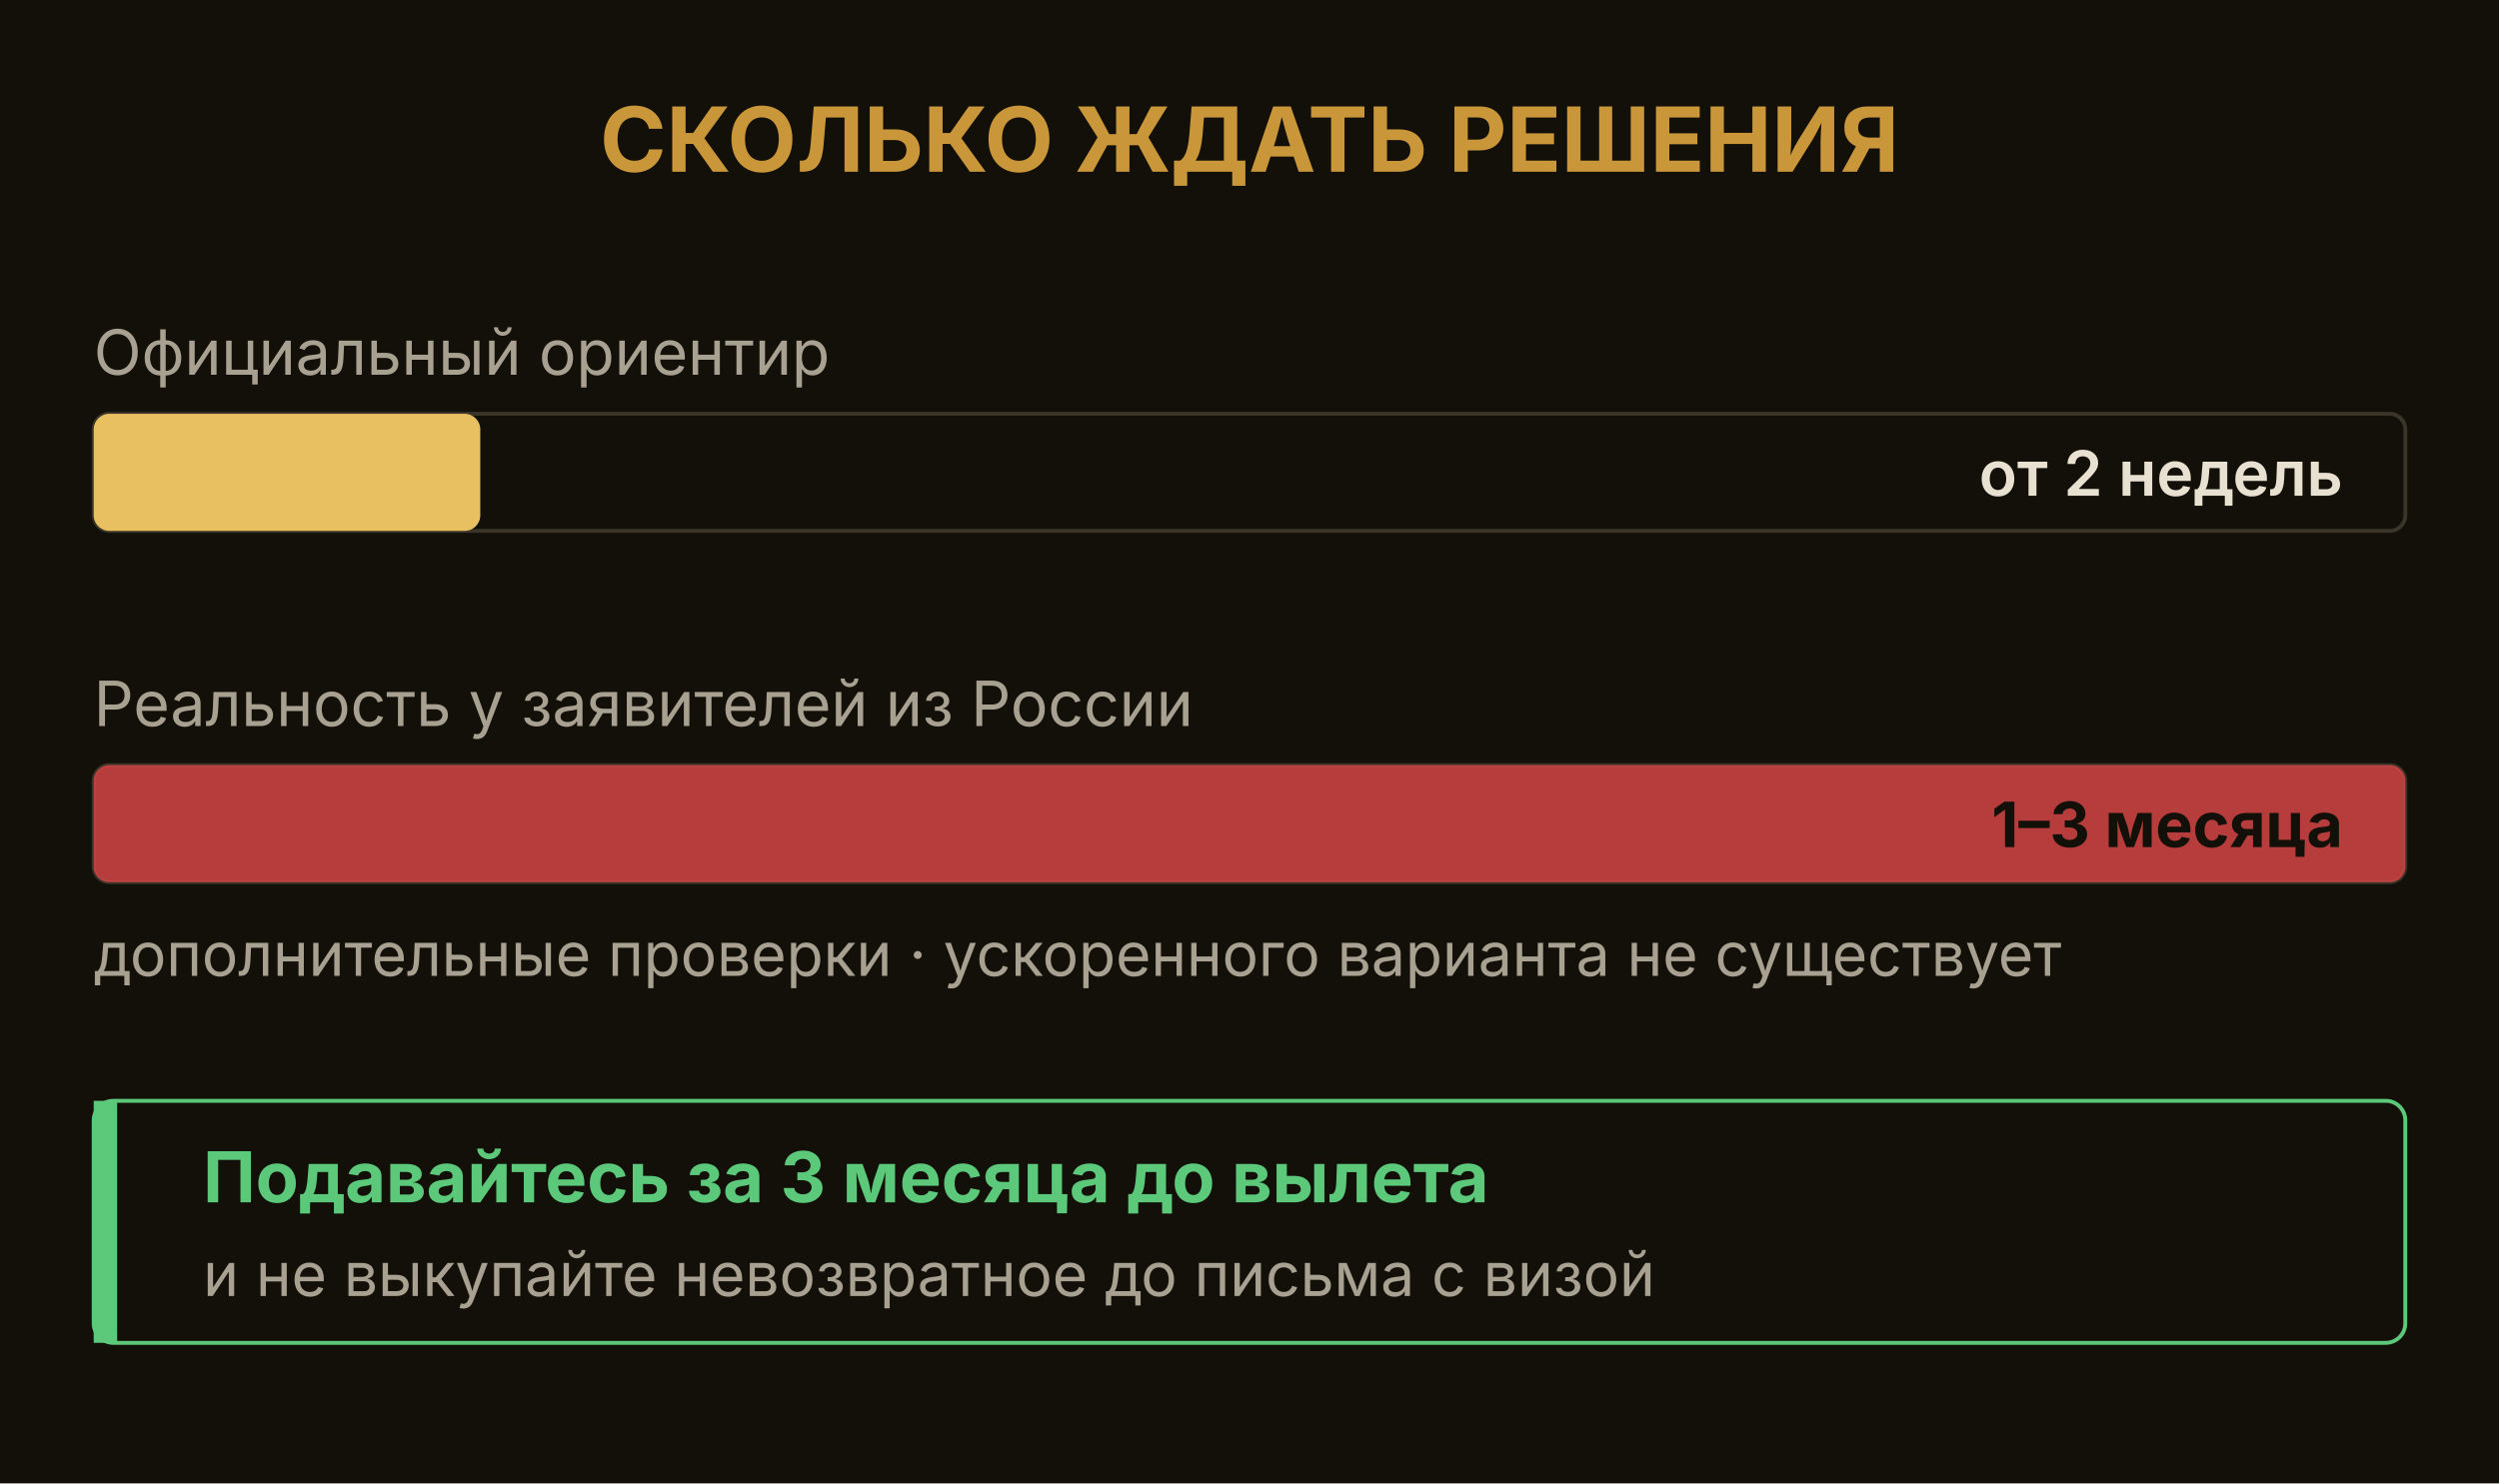
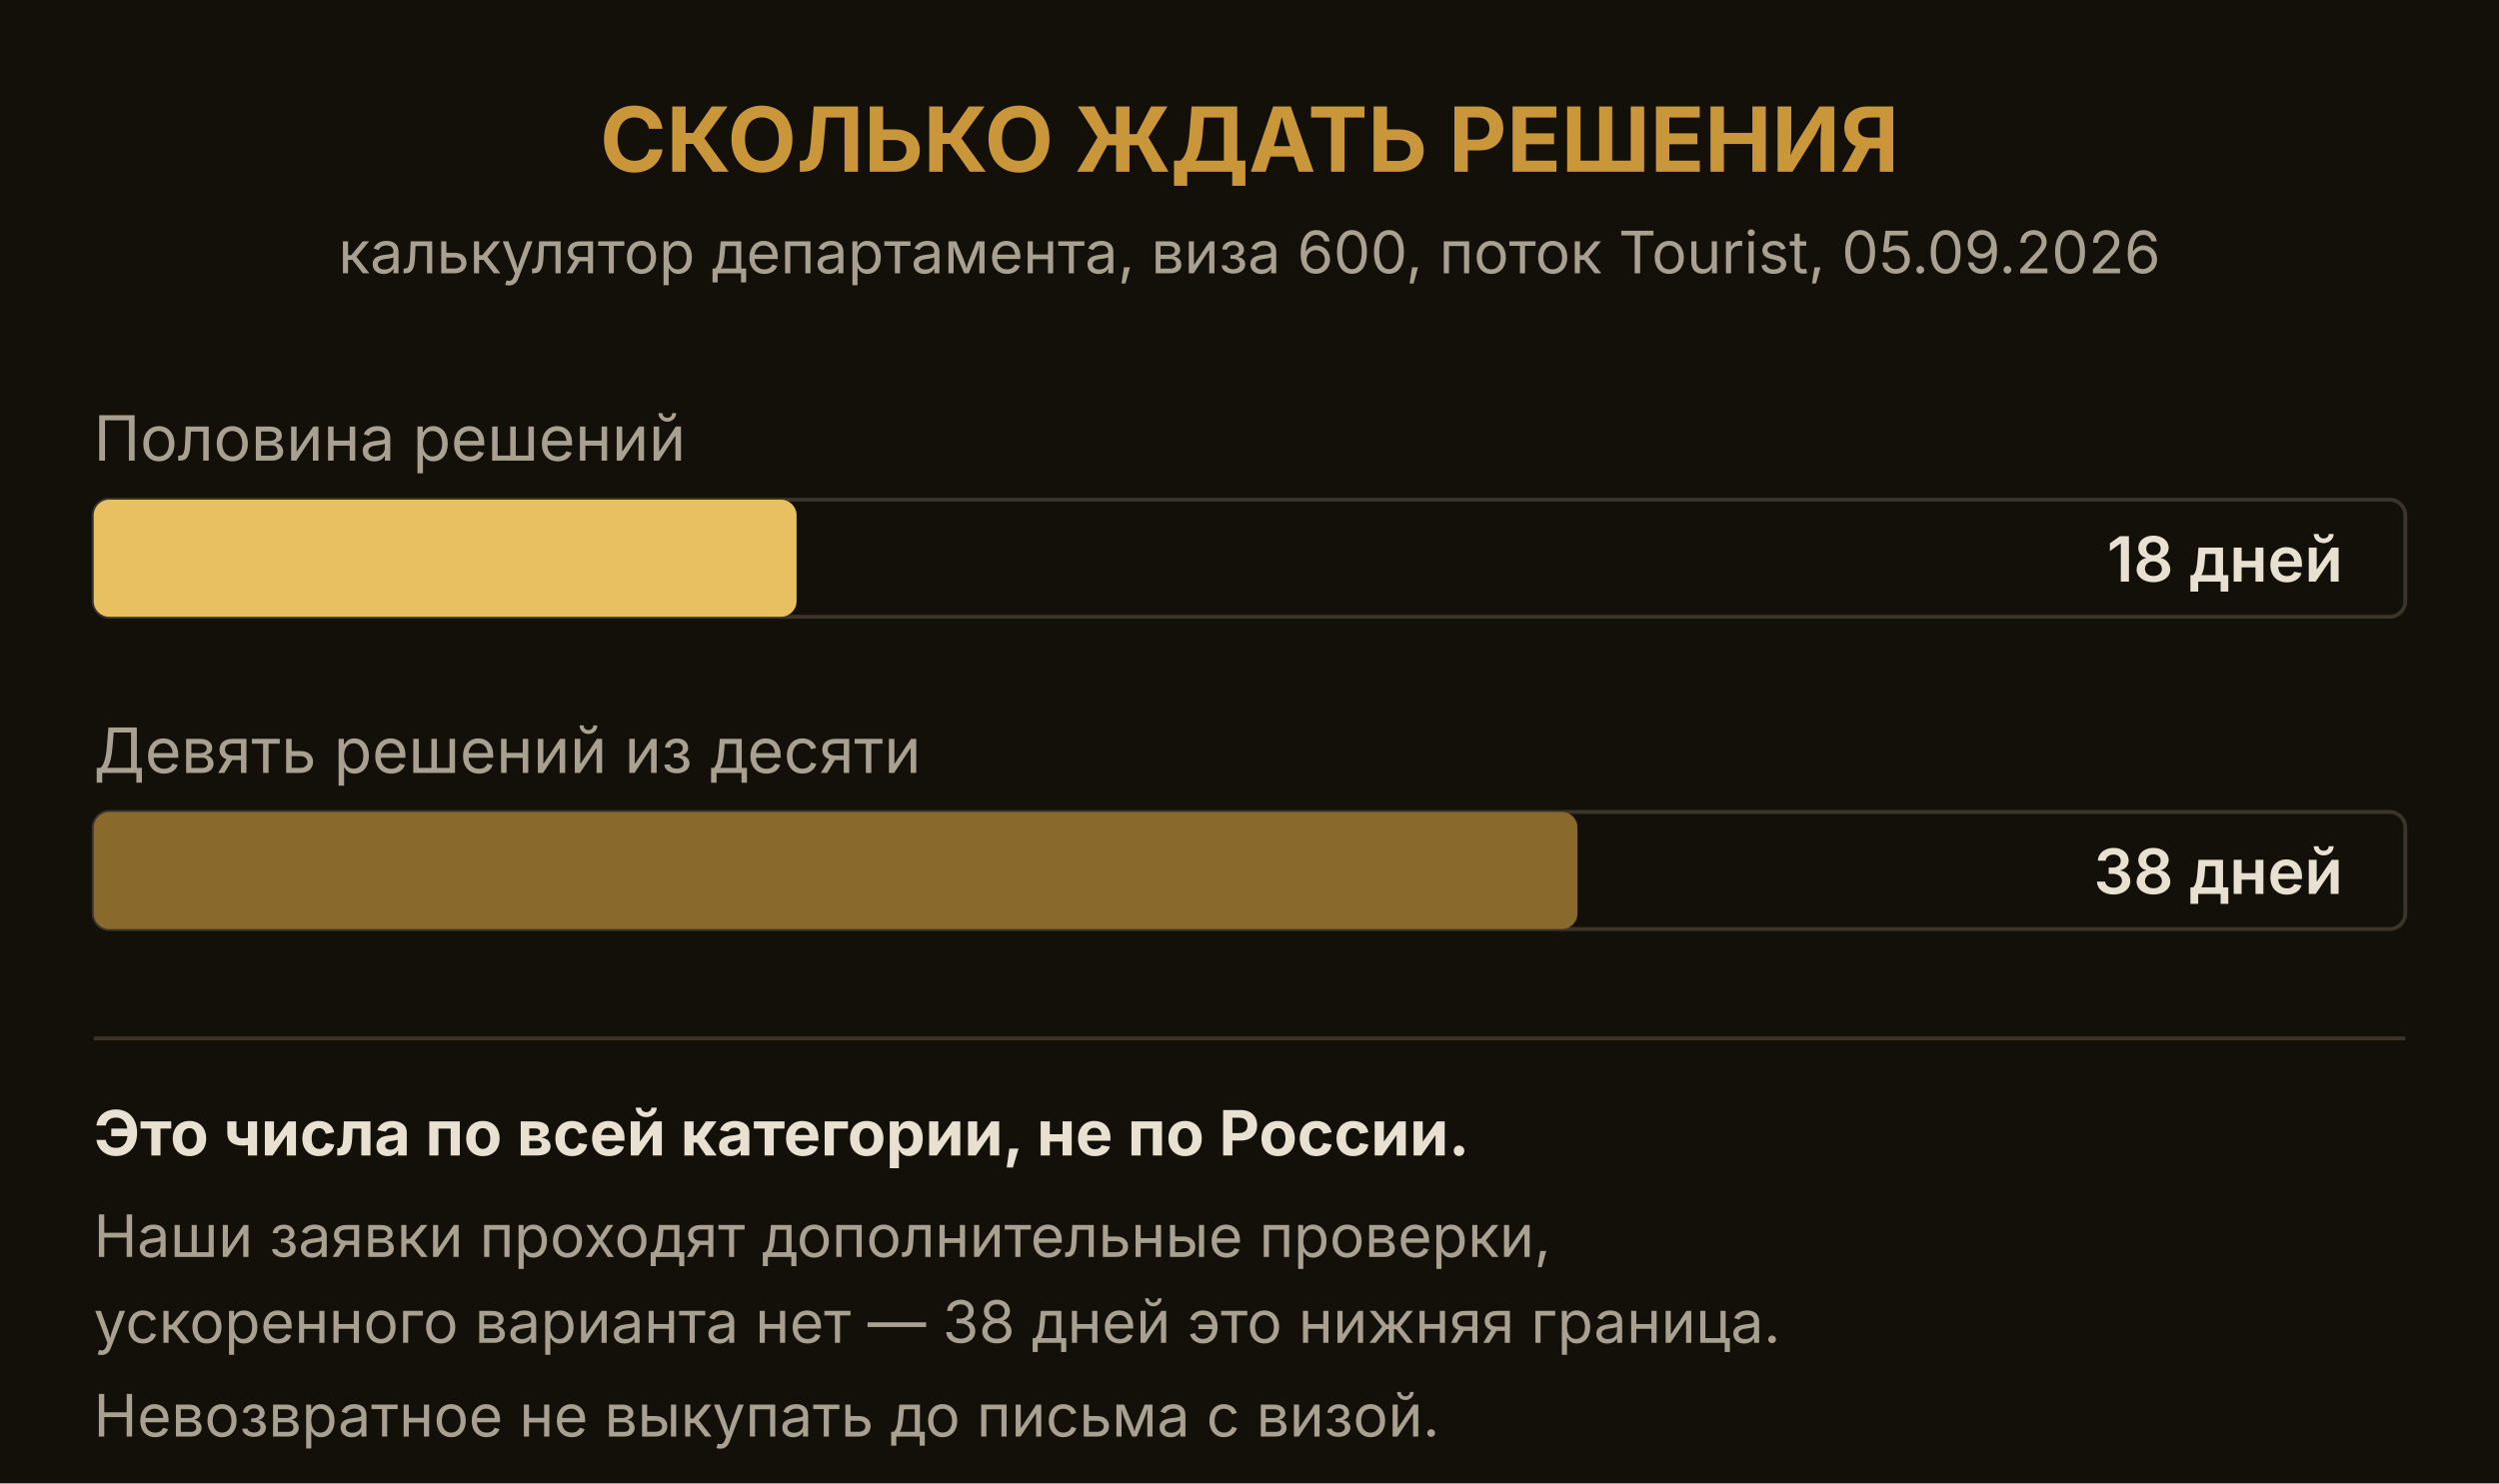
<svg xmlns="http://www.w3.org/2000/svg" viewBox="0 0 640 380" width="640" height="380" font-family="system-ui,-apple-system,sans-serif">
  <rect width="640" height="380" fill="#131009" />
  <text x="320" y="44" text-anchor="middle" fill="#c9973a" font-size="23" font-weight="700">СКОЛЬКО ЖДАТЬ РЕШЕНИЯ</text>
-   <text x="24" y="96" fill="#a8a090" font-size="16">Официальный ориентир</text>
-   <rect x="24" y="106" width="592" height="30" rx="4" fill="none" stroke="#3a3429" />
-   <rect x="24" y="106" width="99" height="30" rx="4" fill="#e8c062" />
-   <text x="600" y="127" text-anchor="end" fill="#e8e0d0" font-size="16" font-weight="600">от 2 недель</text>
-   <text x="24" y="186" fill="#a8a090" font-size="16">Реальность у заявителей из России</text>
-   <rect x="24" y="196" width="592" height="30" rx="4" fill="none" stroke="#3a3429" />
-   <rect x="24" y="196" width="592" height="30" rx="4" fill="#d44545" opacity="0.85" />
-   <text x="600" y="217" text-anchor="end" fill="#131009" font-size="16" font-weight="700">1–3 месяца</text>
-   <text x="24" y="250" fill="#a8a090" font-size="15.5">дополнительные проверки · ускоренного варианта не существует</text>
-   <rect x="24" y="282" width="592" height="62" rx="5" fill="none" stroke="#5cc97a" />
-   <rect x="24" y="282" width="6" height="62" fill="#5cc97a" />
-   <text x="52" y="308" fill="#5cc97a" font-size="18" font-weight="700">Подавайтесь за 3 месяца до вылета</text>
-   <text x="52" y="332" fill="#a8a090" font-size="15.5">и не выкупайте невозвратное до письма с визой</text>
+   <text x="320" y="70" text-anchor="middle" fill="#a8a090" font-size="15">калькулятор департамента, виза 600, поток Tourist, 05.09.2026</text>
+   <text x="24" y="118" fill="#a8a090" font-size="16">Половина решений</text>
+   <rect x="24" y="128" width="592" height="30" rx="4" fill="none" stroke="#3a3429" />
+   <rect x="24" y="128" width="180" height="30" rx="4" fill="#e8c062" />
+   <text x="600" y="149" text-anchor="end" fill="#e8e0d0" font-size="16" font-weight="600">18 дней</text>
+   <text x="24" y="198" fill="#a8a090" font-size="16">Девять решений из десяти</text>
+   <rect x="24" y="208" width="592" height="30" rx="4" fill="none" stroke="#3a3429" />
+   <rect x="24" y="208" width="380" height="30" rx="4" fill="#8a6a2c" />
+   <text x="600" y="229" text-anchor="end" fill="#e8e0d0" font-size="16" font-weight="600">38 дней</text>
+   <line x1="24" y1="266" x2="616" y2="266" stroke="#3a3429" />
+   <text x="24" y="296" fill="#e8e0d0" font-size="16" font-weight="700">Это числа по всей категории, не по России.</text>
+   <text x="24" y="322" fill="#a8a090" font-size="15">Наши заявки проходят дополнительные проверки,</text>
+   <text x="24" y="344" fill="#a8a090" font-size="15">ускоренного варианта нет — 38 дней это нижняя граница.</text>
+   <text x="24" y="368" fill="#a8a090" font-size="15">Невозвратное не выкупать до письма с визой.</text>
</svg>
